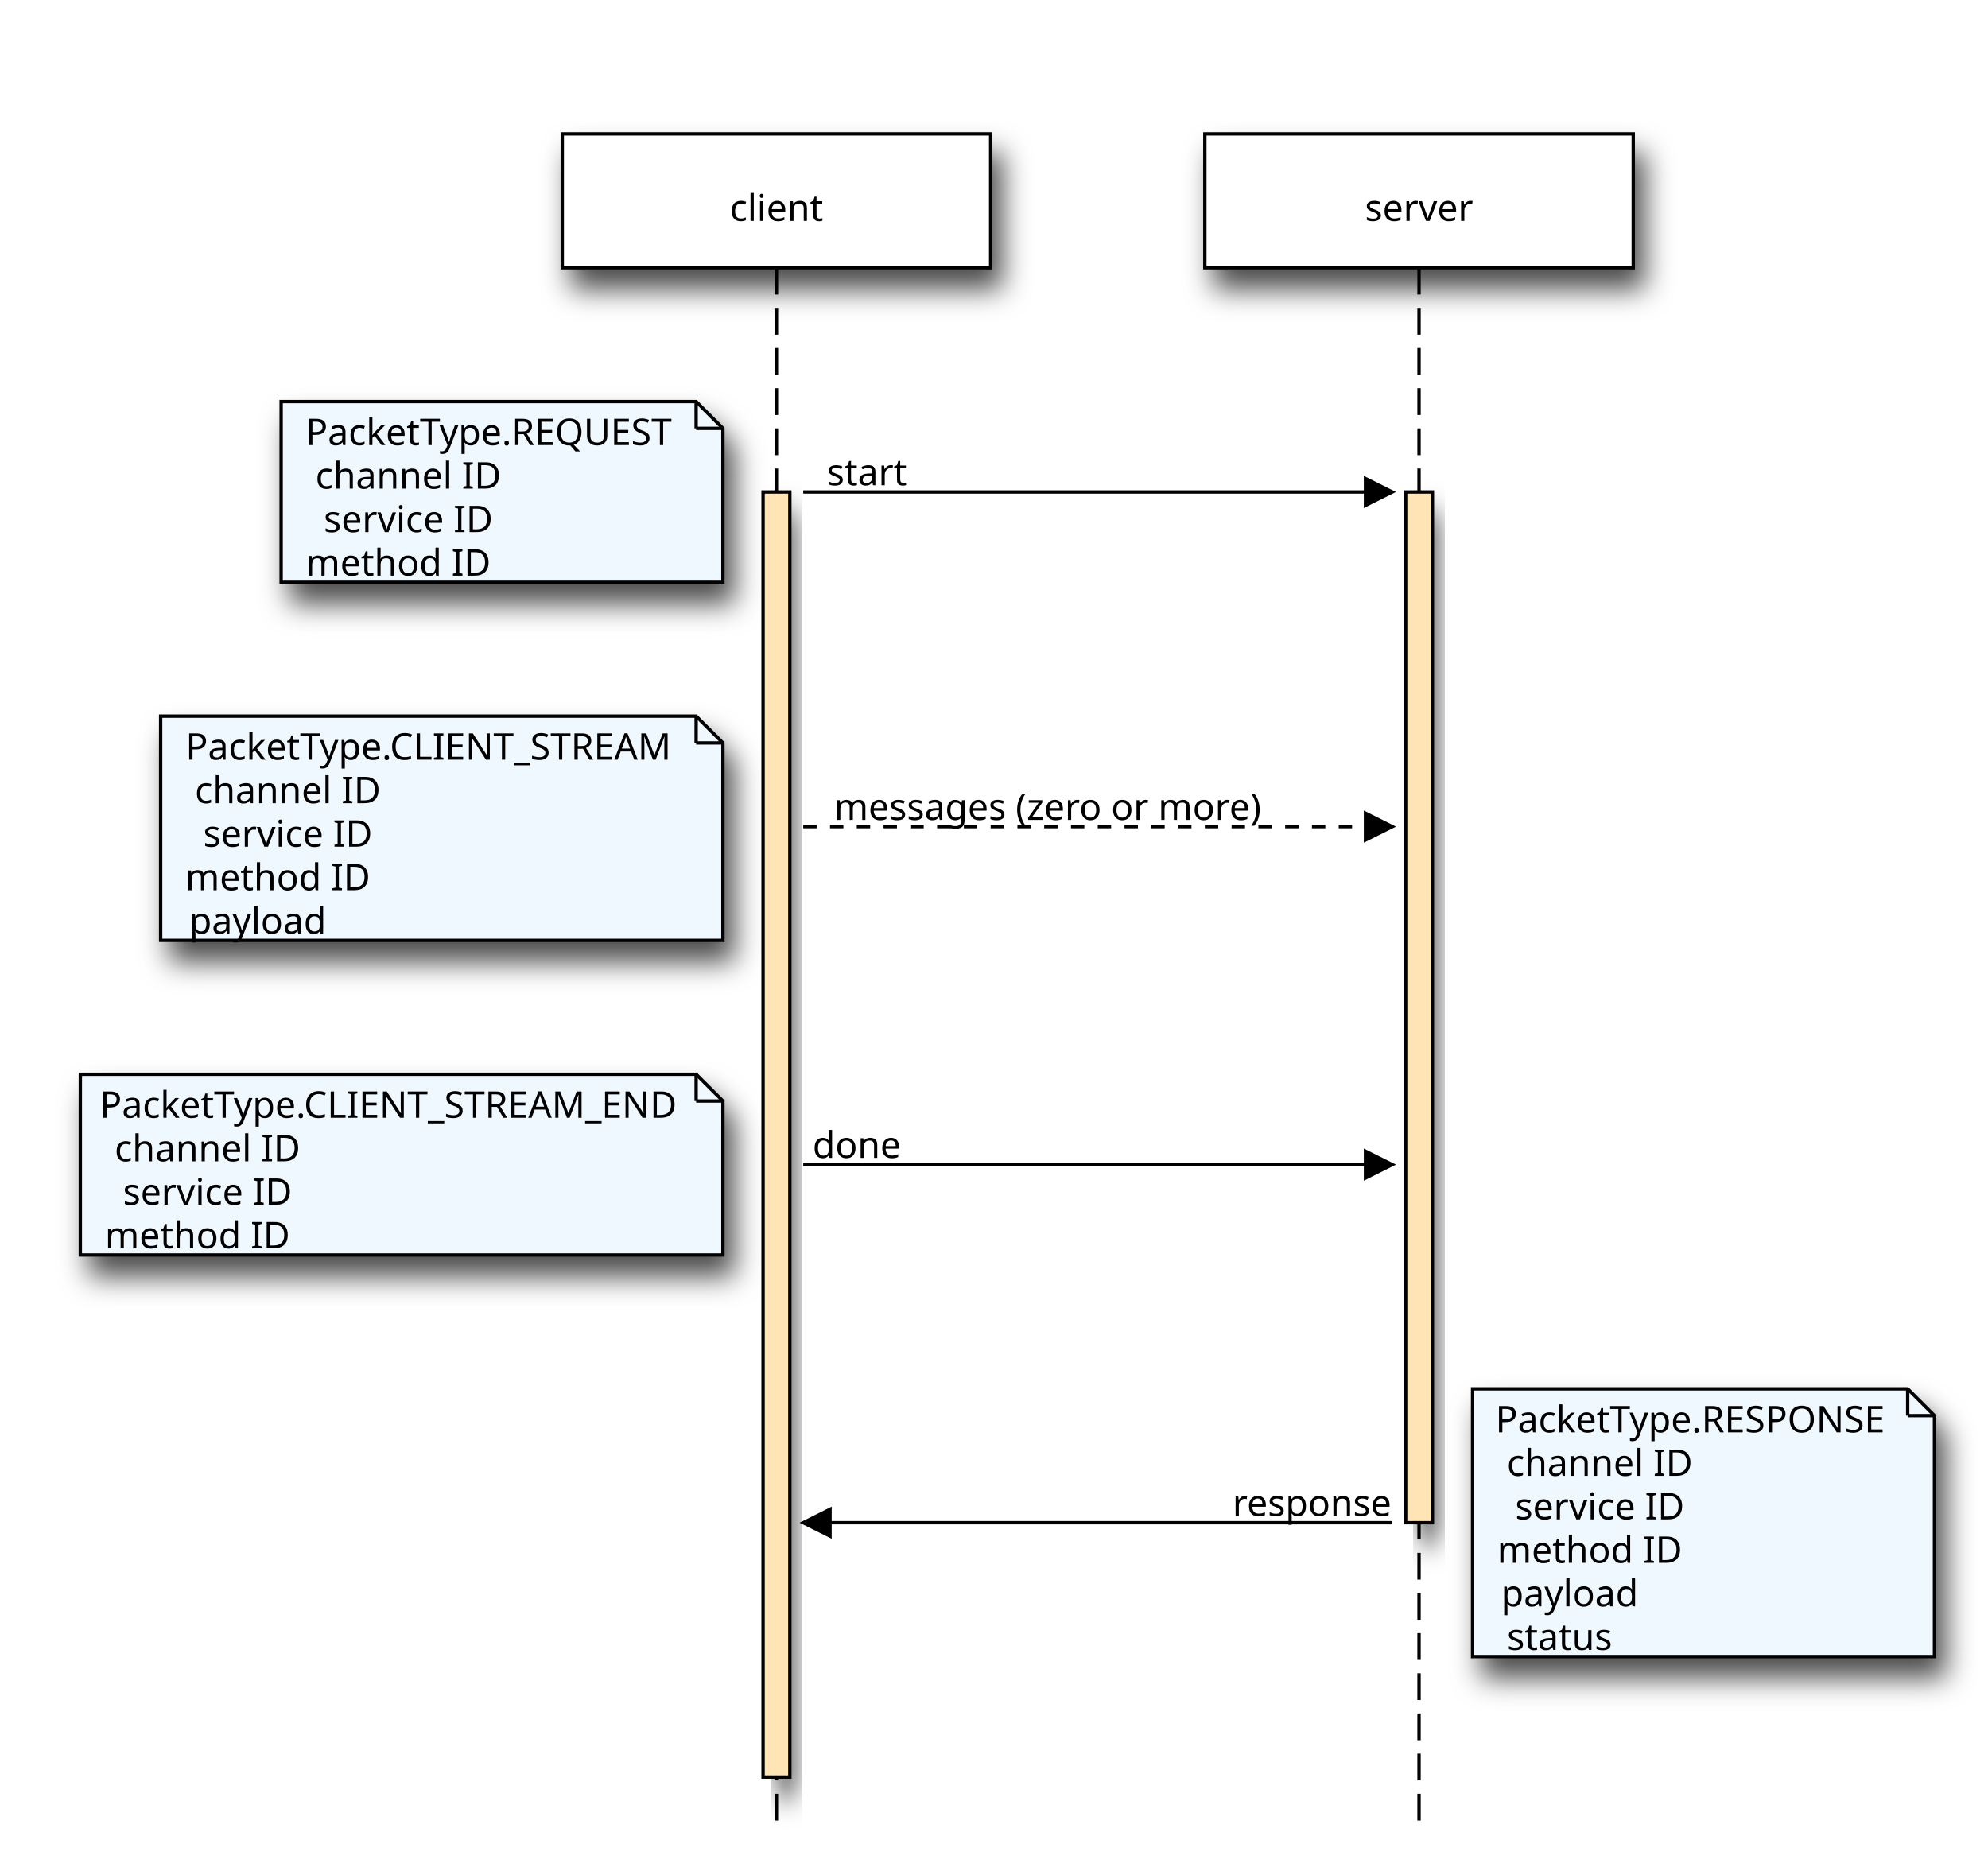
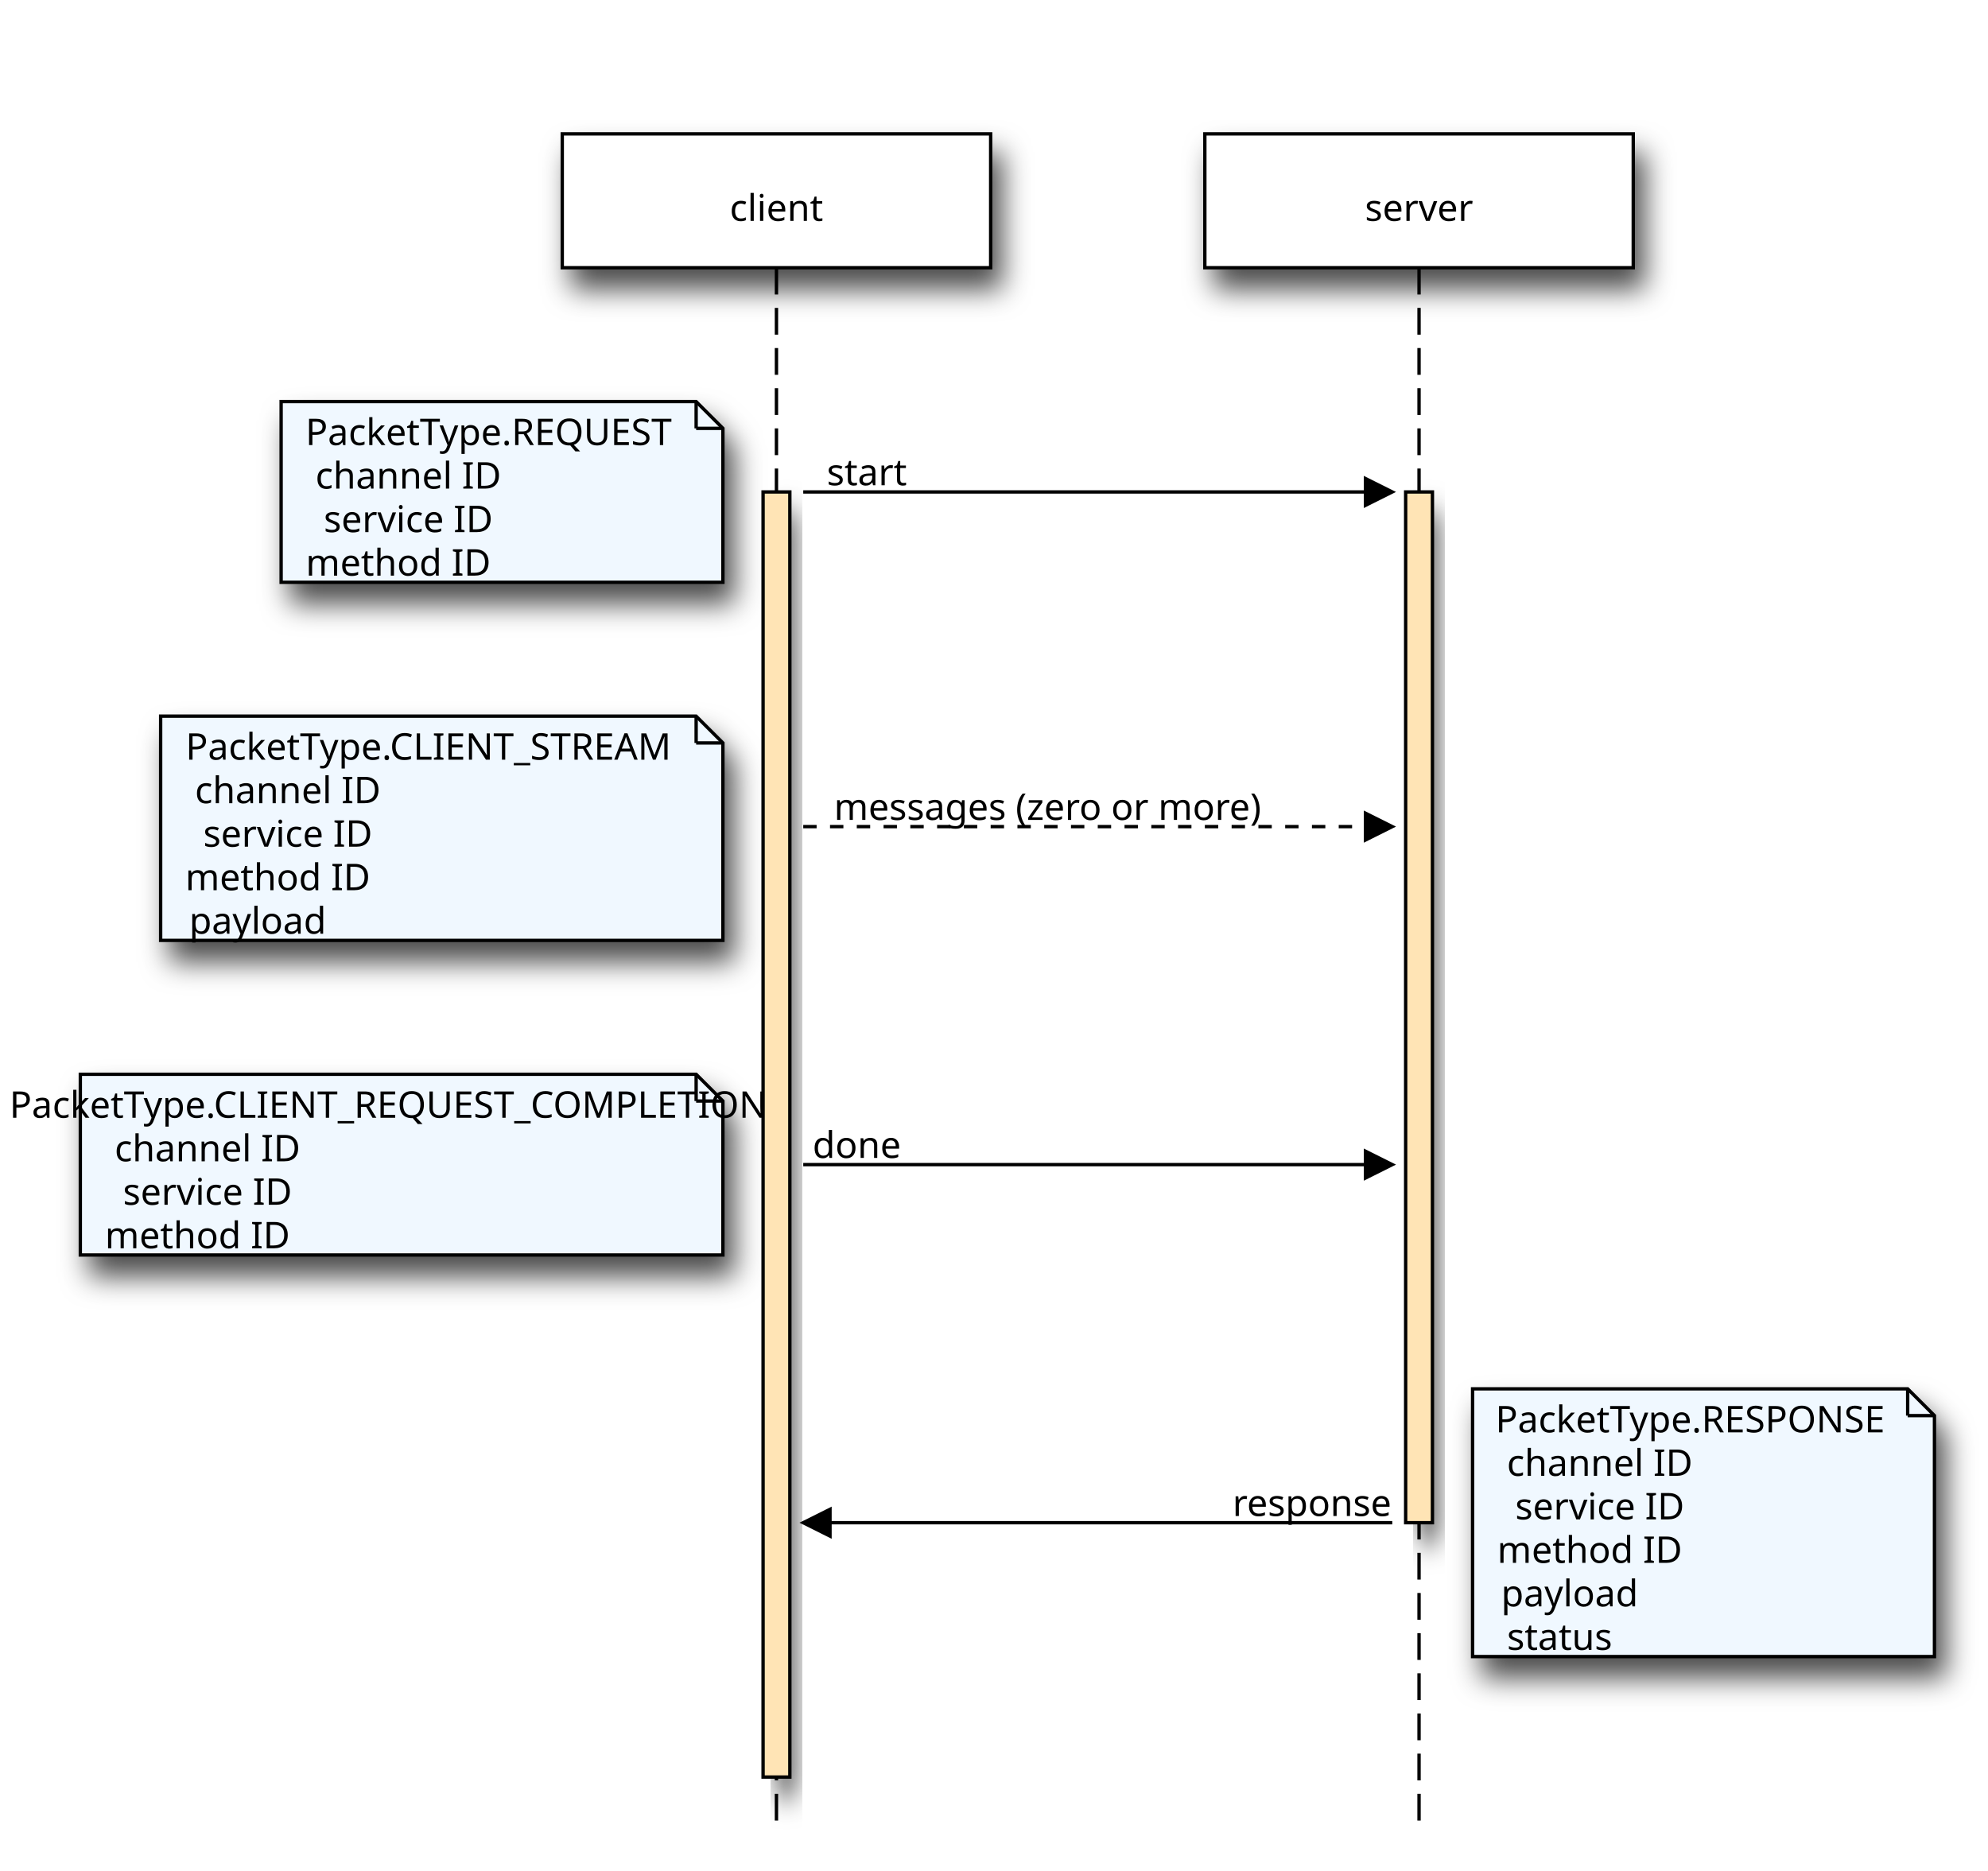
<svg xmlns="http://www.w3.org/2000/svg" height="614.9" viewBox="0 0 594 559" width="653.4" style="background-color:white">
  <defs id="defs_block">
    <filter height="1.504" id="filter_blur" width="1.157" x="-0.079" y="-0.252">
      <feGaussianBlur id="feGaussianBlur3780" stdDeviation="4.2" />
    </filter>
  </defs>
  <rect fill="rgb(0,0,0)" height="384" style="filter:url(#filter_blur);opacity:0.7;fill-opacity:1" width="8" x="231" y="153" />
  <rect fill="rgb(0,0,0)" height="308" style="filter:url(#filter_blur);opacity:0.7;fill-opacity:1" width="8" x="423" y="153" />
  <polygon fill="rgb(0,0,0)" points="87,126 211,126 219,134 219,180 87,180 87,126" stroke="rgb(0,0,0)" style="filter:url(#filter_blur);opacity:0.7;fill-opacity:1" />
  <polygon fill="rgb(0,0,0)" points="51,220 211,220 219,228 219,287 51,287 51,220" stroke="rgb(0,0,0)" style="filter:url(#filter_blur);opacity:0.7;fill-opacity:1" />
  <polygon fill="rgb(0,0,0)" points="27,327 211,327 219,335 219,381 27,381 27,327" stroke="rgb(0,0,0)" style="filter:url(#filter_blur);opacity:0.7;fill-opacity:1" />
  <polygon fill="rgb(0,0,0)" points="443,421 573,421 581,429 581,501 443,501 443,421" stroke="rgb(0,0,0)" style="filter:url(#filter_blur);opacity:0.7;fill-opacity:1" />
  <rect fill="rgb(0,0,0)" height="40" stroke="rgb(0,0,0)" style="filter:url(#filter_blur);opacity:0.7;fill-opacity:1" width="128" x="171" y="46" />
  <rect fill="rgb(0,0,0)" height="40" stroke="rgb(0,0,0)" style="filter:url(#filter_blur);opacity:0.7;fill-opacity:1" width="128" x="363" y="46" />
  <path d="M 232 80 L 232 547" fill="none" stroke="rgb(0,0,0)" stroke-dasharray="8 4" />
  <rect fill="moccasin" height="384" stroke="rgb(0,0,0)" width="8" x="228" y="147" />
  <path d="M 424 80 L 424 547" fill="none" stroke="rgb(0,0,0)" stroke-dasharray="8 4" />
  <rect fill="moccasin" height="308" stroke="rgb(0,0,0)" width="8" x="420" y="147" />
  <rect fill="rgb(255,255,255)" height="40" stroke="rgb(0,0,0)" width="128" x="168" y="40" />
  <text fill="rgb(0,0,0)" font-family="sans-serif" font-size="11" font-style="normal" font-weight="normal" text-anchor="middle" textLength="36" x="232.0" y="66">client</text>
  <rect fill="rgb(255,255,255)" height="40" stroke="rgb(0,0,0)" width="128" x="360" y="40" />
  <text fill="rgb(0,0,0)" font-family="sans-serif" font-size="11" font-style="normal" font-weight="normal" text-anchor="middle" textLength="36" x="424.0" y="66">server</text>
  <path d="M 240 147 L 416 147" fill="none" stroke="rgb(0,0,0)" />
  <polygon fill="rgb(0,0,0)" points="408,143 416,147 408,151" stroke="rgb(0,0,0)" />
  <polygon fill="rgb(240,248,255)" points="84,120 208,120 216,128 216,174 84,174 84,120" stroke="rgb(0,0,0)" />
  <path d="M 208 120 L 208 128" fill="none" stroke="rgb(0,0,0)" />
  <path d="M 208 128 L 216 128" fill="none" stroke="rgb(0,0,0)" />
  <text fill="rgb(0,0,0)" font-family="sans-serif" font-size="11" font-style="normal" font-weight="normal" text-anchor="middle" textLength="108" x="146.0" y="133">PacketType.REQUEST</text>
  <text fill="rgb(0,0,0)" font-family="sans-serif" font-size="11" font-style="normal" font-weight="normal" text-anchor="middle" textLength="60" x="122.0" y="146">channel ID</text>
  <text fill="rgb(0,0,0)" font-family="sans-serif" font-size="11" font-style="normal" font-weight="normal" text-anchor="middle" textLength="60" x="122.0" y="159">service ID</text>
  <text fill="rgb(0,0,0)" font-family="sans-serif" font-size="11" font-style="normal" font-weight="normal" text-anchor="middle" textLength="54" x="119.0" y="172">method ID</text>
  <path d="M 240 247 L 416 247" fill="none" stroke="rgb(0,0,0)" stroke-dasharray="4" />
  <polygon fill="rgb(0,0,0)" points="408,243 416,247 408,251" stroke="rgb(0,0,0)" />
  <polygon fill="rgb(240,248,255)" points="48,214 208,214 216,222 216,281 48,281 48,214" stroke="rgb(0,0,0)" />
  <path d="M 208 214 L 208 222" fill="none" stroke="rgb(0,0,0)" />
  <path d="M 208 222 L 216 222" fill="none" stroke="rgb(0,0,0)" />
  <text fill="rgb(0,0,0)" font-family="sans-serif" font-size="11" font-style="normal" font-weight="normal" text-anchor="middle" textLength="144" x="128.0" y="227">PacketType.CLIENT_STREAM</text>
  <text fill="rgb(0,0,0)" font-family="sans-serif" font-size="11" font-style="normal" font-weight="normal" text-anchor="middle" textLength="60" x="86.0" y="240">channel ID</text>
  <text fill="rgb(0,0,0)" font-family="sans-serif" font-size="11" font-style="normal" font-weight="normal" text-anchor="middle" textLength="60" x="86.0" y="253">service ID</text>
  <text fill="rgb(0,0,0)" font-family="sans-serif" font-size="11" font-style="normal" font-weight="normal" text-anchor="middle" textLength="54" x="83.0" y="266">method ID</text>
  <text fill="rgb(0,0,0)" font-family="sans-serif" font-size="11" font-style="normal" font-weight="normal" text-anchor="middle" textLength="42" x="77.0" y="279">payload</text>
  <path d="M 240 348 L 416 348" fill="none" stroke="rgb(0,0,0)" />
  <polygon fill="rgb(0,0,0)" points="408,344 416,348 408,352" stroke="rgb(0,0,0)" />
  <polygon fill="rgb(240,248,255)" points="24,321 208,321 216,329 216,375 24,375 24,321" stroke="rgb(0,0,0)" />
  <path d="M 208 321 L 208 329" fill="none" stroke="rgb(0,0,0)" />
  <path d="M 208 329 L 216 329" fill="none" stroke="rgb(0,0,0)" />
-   <text fill="rgb(0,0,0)" font-family="sans-serif" font-size="11" font-style="normal" font-weight="normal" text-anchor="middle" textLength="168" x="116.0" y="334">PacketType.CLIENT_STREAM_END</text>
+   <text fill="rgb(0,0,0)" font-family="sans-serif" font-size="11" font-style="normal" font-weight="normal" text-anchor="middle" textLength="168" x="116.0" y="334">PacketType.CLIENT_REQUEST_COMPLETION</text>
  <text fill="rgb(0,0,0)" font-family="sans-serif" font-size="11" font-style="normal" font-weight="normal" text-anchor="middle" textLength="60" x="62.0" y="347">channel ID</text>
  <text fill="rgb(0,0,0)" font-family="sans-serif" font-size="11" font-style="normal" font-weight="normal" text-anchor="middle" textLength="60" x="62.0" y="360">service ID</text>
  <text fill="rgb(0,0,0)" font-family="sans-serif" font-size="11" font-style="normal" font-weight="normal" text-anchor="middle" textLength="54" x="59.0" y="373">method ID</text>
  <path d="M 240 455 L 416 455" fill="none" stroke="rgb(0,0,0)" />
  <polygon fill="rgb(0,0,0)" points="248,451 240,455 248,459" stroke="rgb(0,0,0)" />
  <polygon fill="rgb(240,248,255)" points="440,415 570,415 578,423 578,495 440,495 440,415" stroke="rgb(0,0,0)" />
  <path d="M 570 415 L 570 423" fill="none" stroke="rgb(0,0,0)" />
  <path d="M 570 423 L 578 423" fill="none" stroke="rgb(0,0,0)" />
  <text fill="rgb(0,0,0)" font-family="sans-serif" font-size="11" font-style="normal" font-weight="normal" text-anchor="middle" textLength="114" x="505.0" y="428">PacketType.RESPONSE</text>
  <text fill="rgb(0,0,0)" font-family="sans-serif" font-size="11" font-style="normal" font-weight="normal" text-anchor="middle" textLength="60" x="478.0" y="441">channel ID</text>
  <text fill="rgb(0,0,0)" font-family="sans-serif" font-size="11" font-style="normal" font-weight="normal" text-anchor="middle" textLength="60" x="478.0" y="454">service ID</text>
  <text fill="rgb(0,0,0)" font-family="sans-serif" font-size="11" font-style="normal" font-weight="normal" text-anchor="middle" textLength="54" x="475.0" y="467">method ID</text>
  <text fill="rgb(0,0,0)" font-family="sans-serif" font-size="11" font-style="normal" font-weight="normal" text-anchor="middle" textLength="42" x="469.0" y="480">payload</text>
  <text fill="rgb(0,0,0)" font-family="sans-serif" font-size="11" font-style="normal" font-weight="normal" text-anchor="middle" textLength="36" x="466.0" y="493">status</text>
  <text fill="rgb(0,0,0)" font-family="sans-serif" font-size="11" font-style="normal" font-weight="normal" text-anchor="middle" textLength="30" x="259.0" y="145">start</text>
  <text fill="rgb(0,0,0)" font-family="sans-serif" font-size="11" font-style="normal" font-weight="normal" text-anchor="middle" textLength="138" x="313.0" y="245">messages (zero or more)</text>
  <text fill="rgb(0,0,0)" font-family="sans-serif" font-size="11" font-style="normal" font-weight="normal" text-anchor="middle" textLength="24" x="256.0" y="346">done</text>
  <text fill="rgb(0,0,0)" font-family="sans-serif" font-size="11" font-style="normal" font-weight="normal" text-anchor="middle" textLength="48" x="392.0" y="453">response</text>
</svg>
